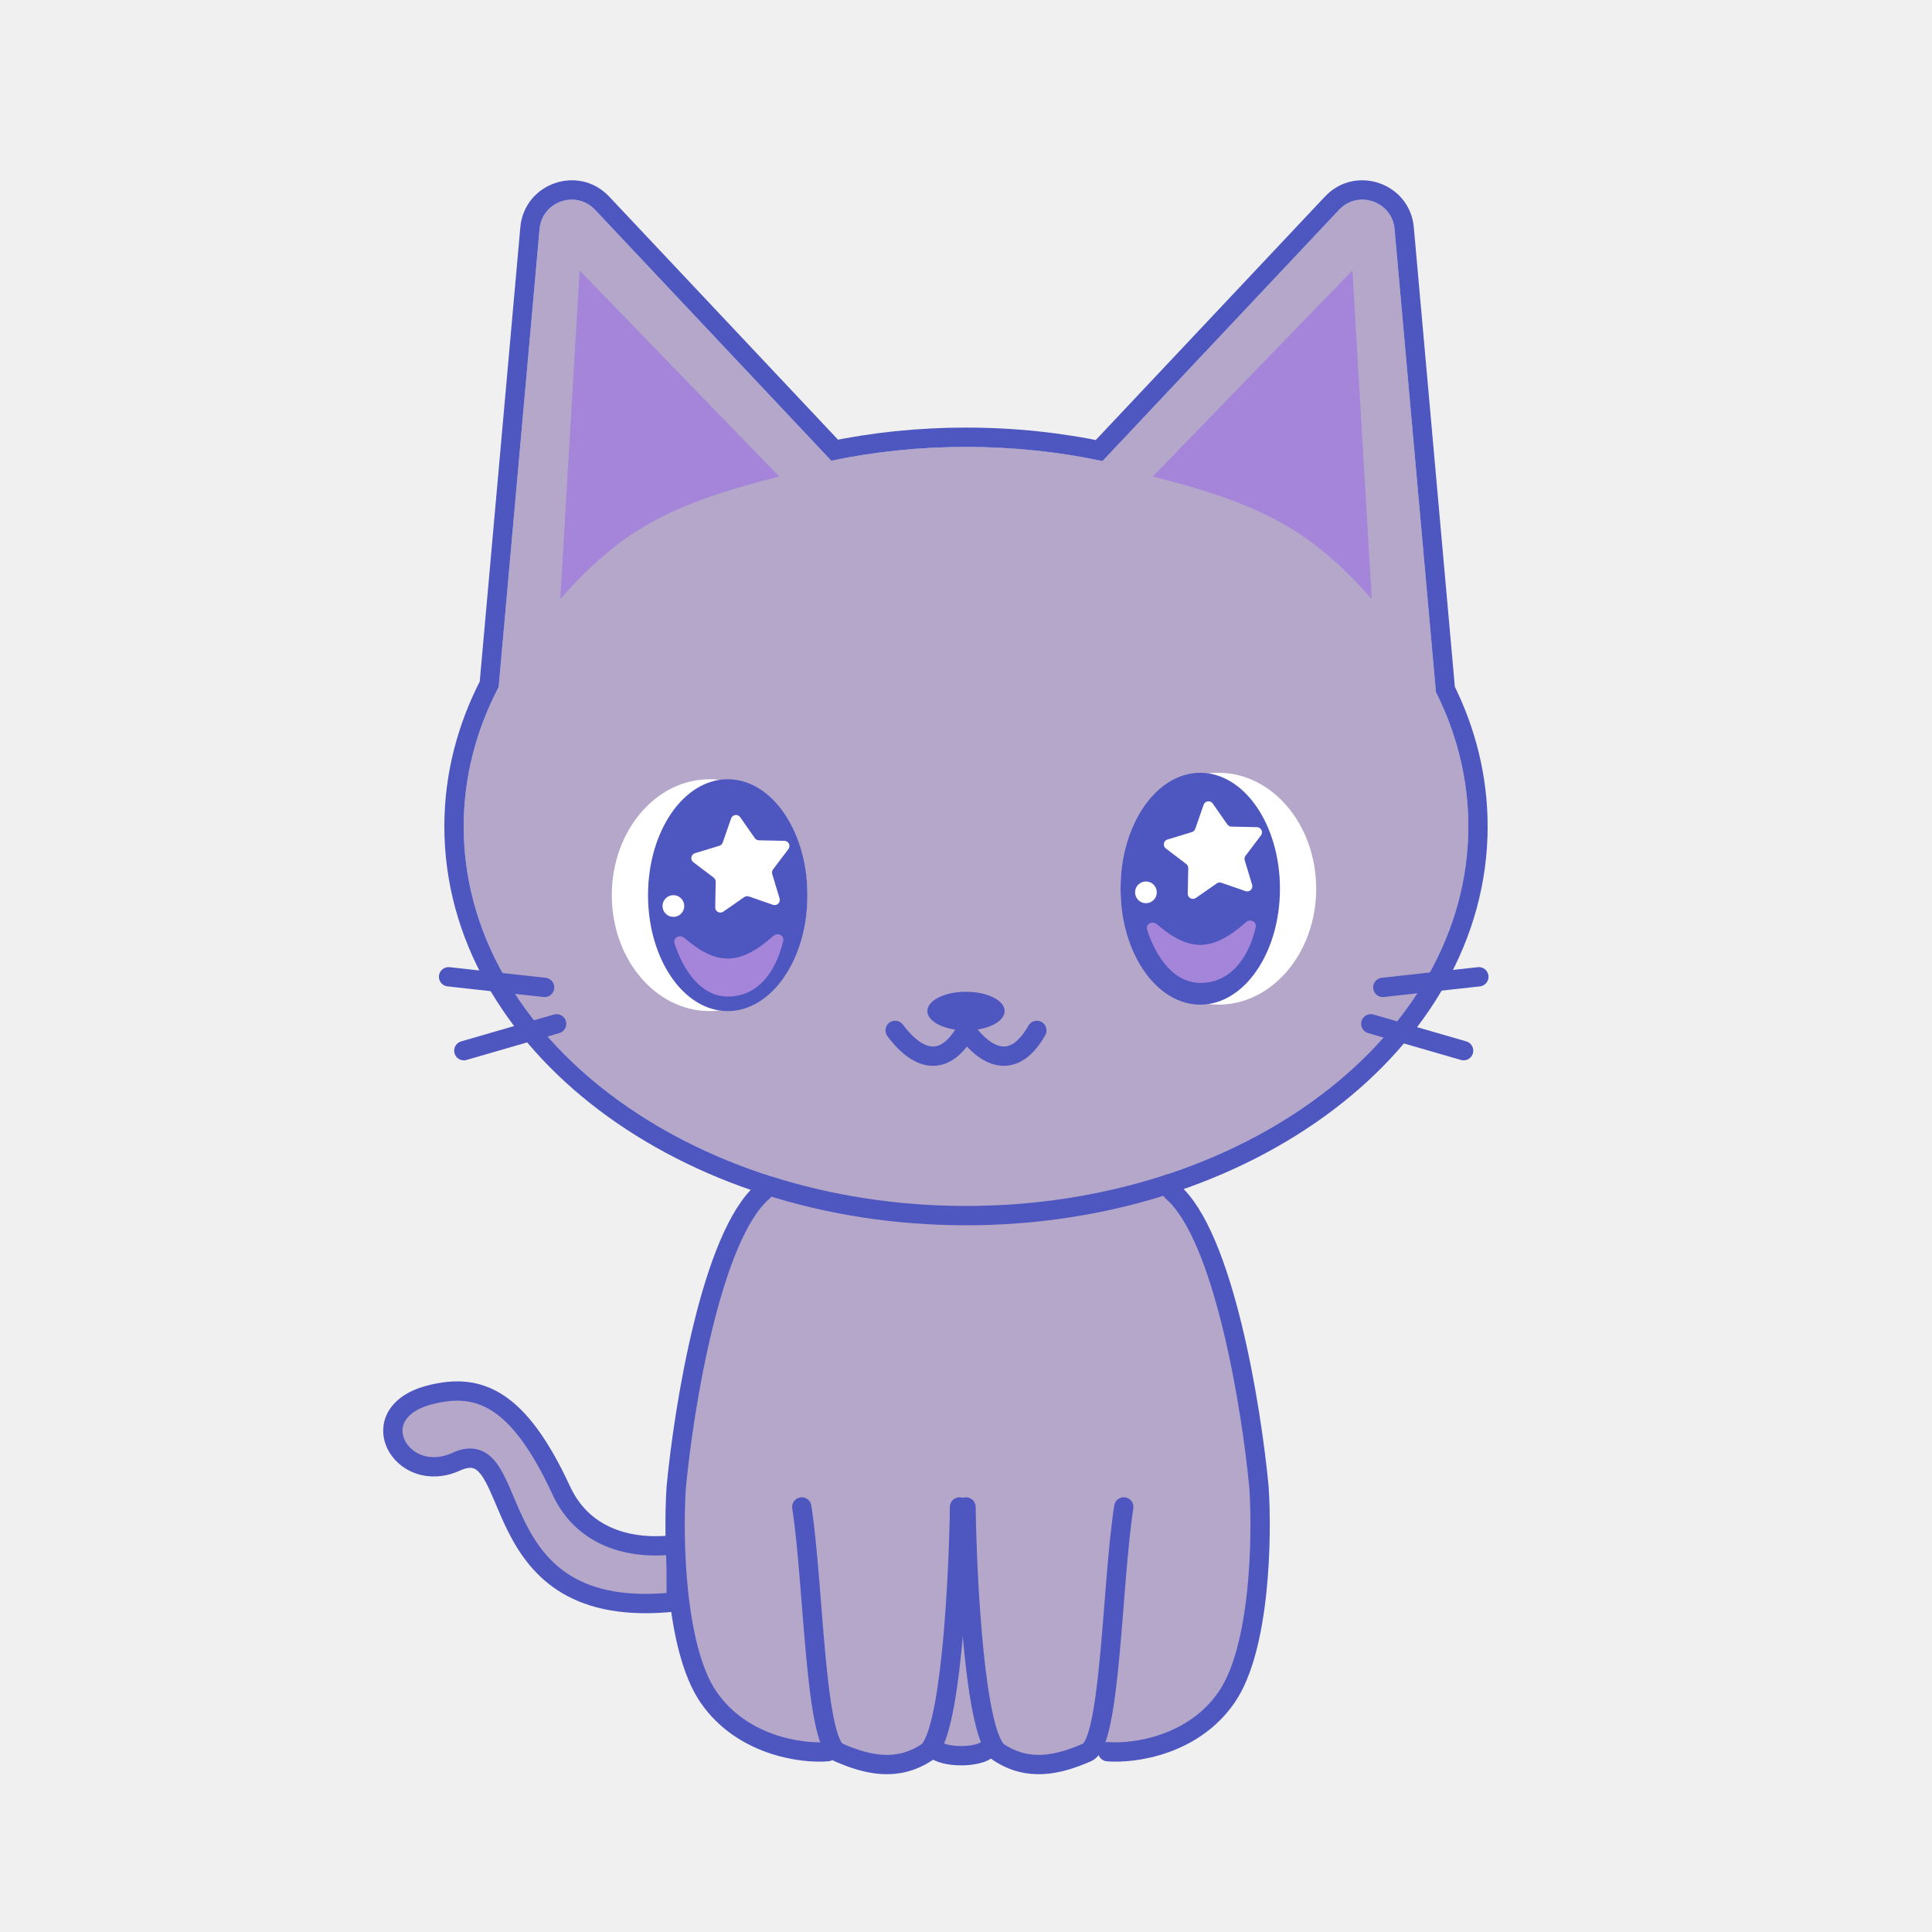
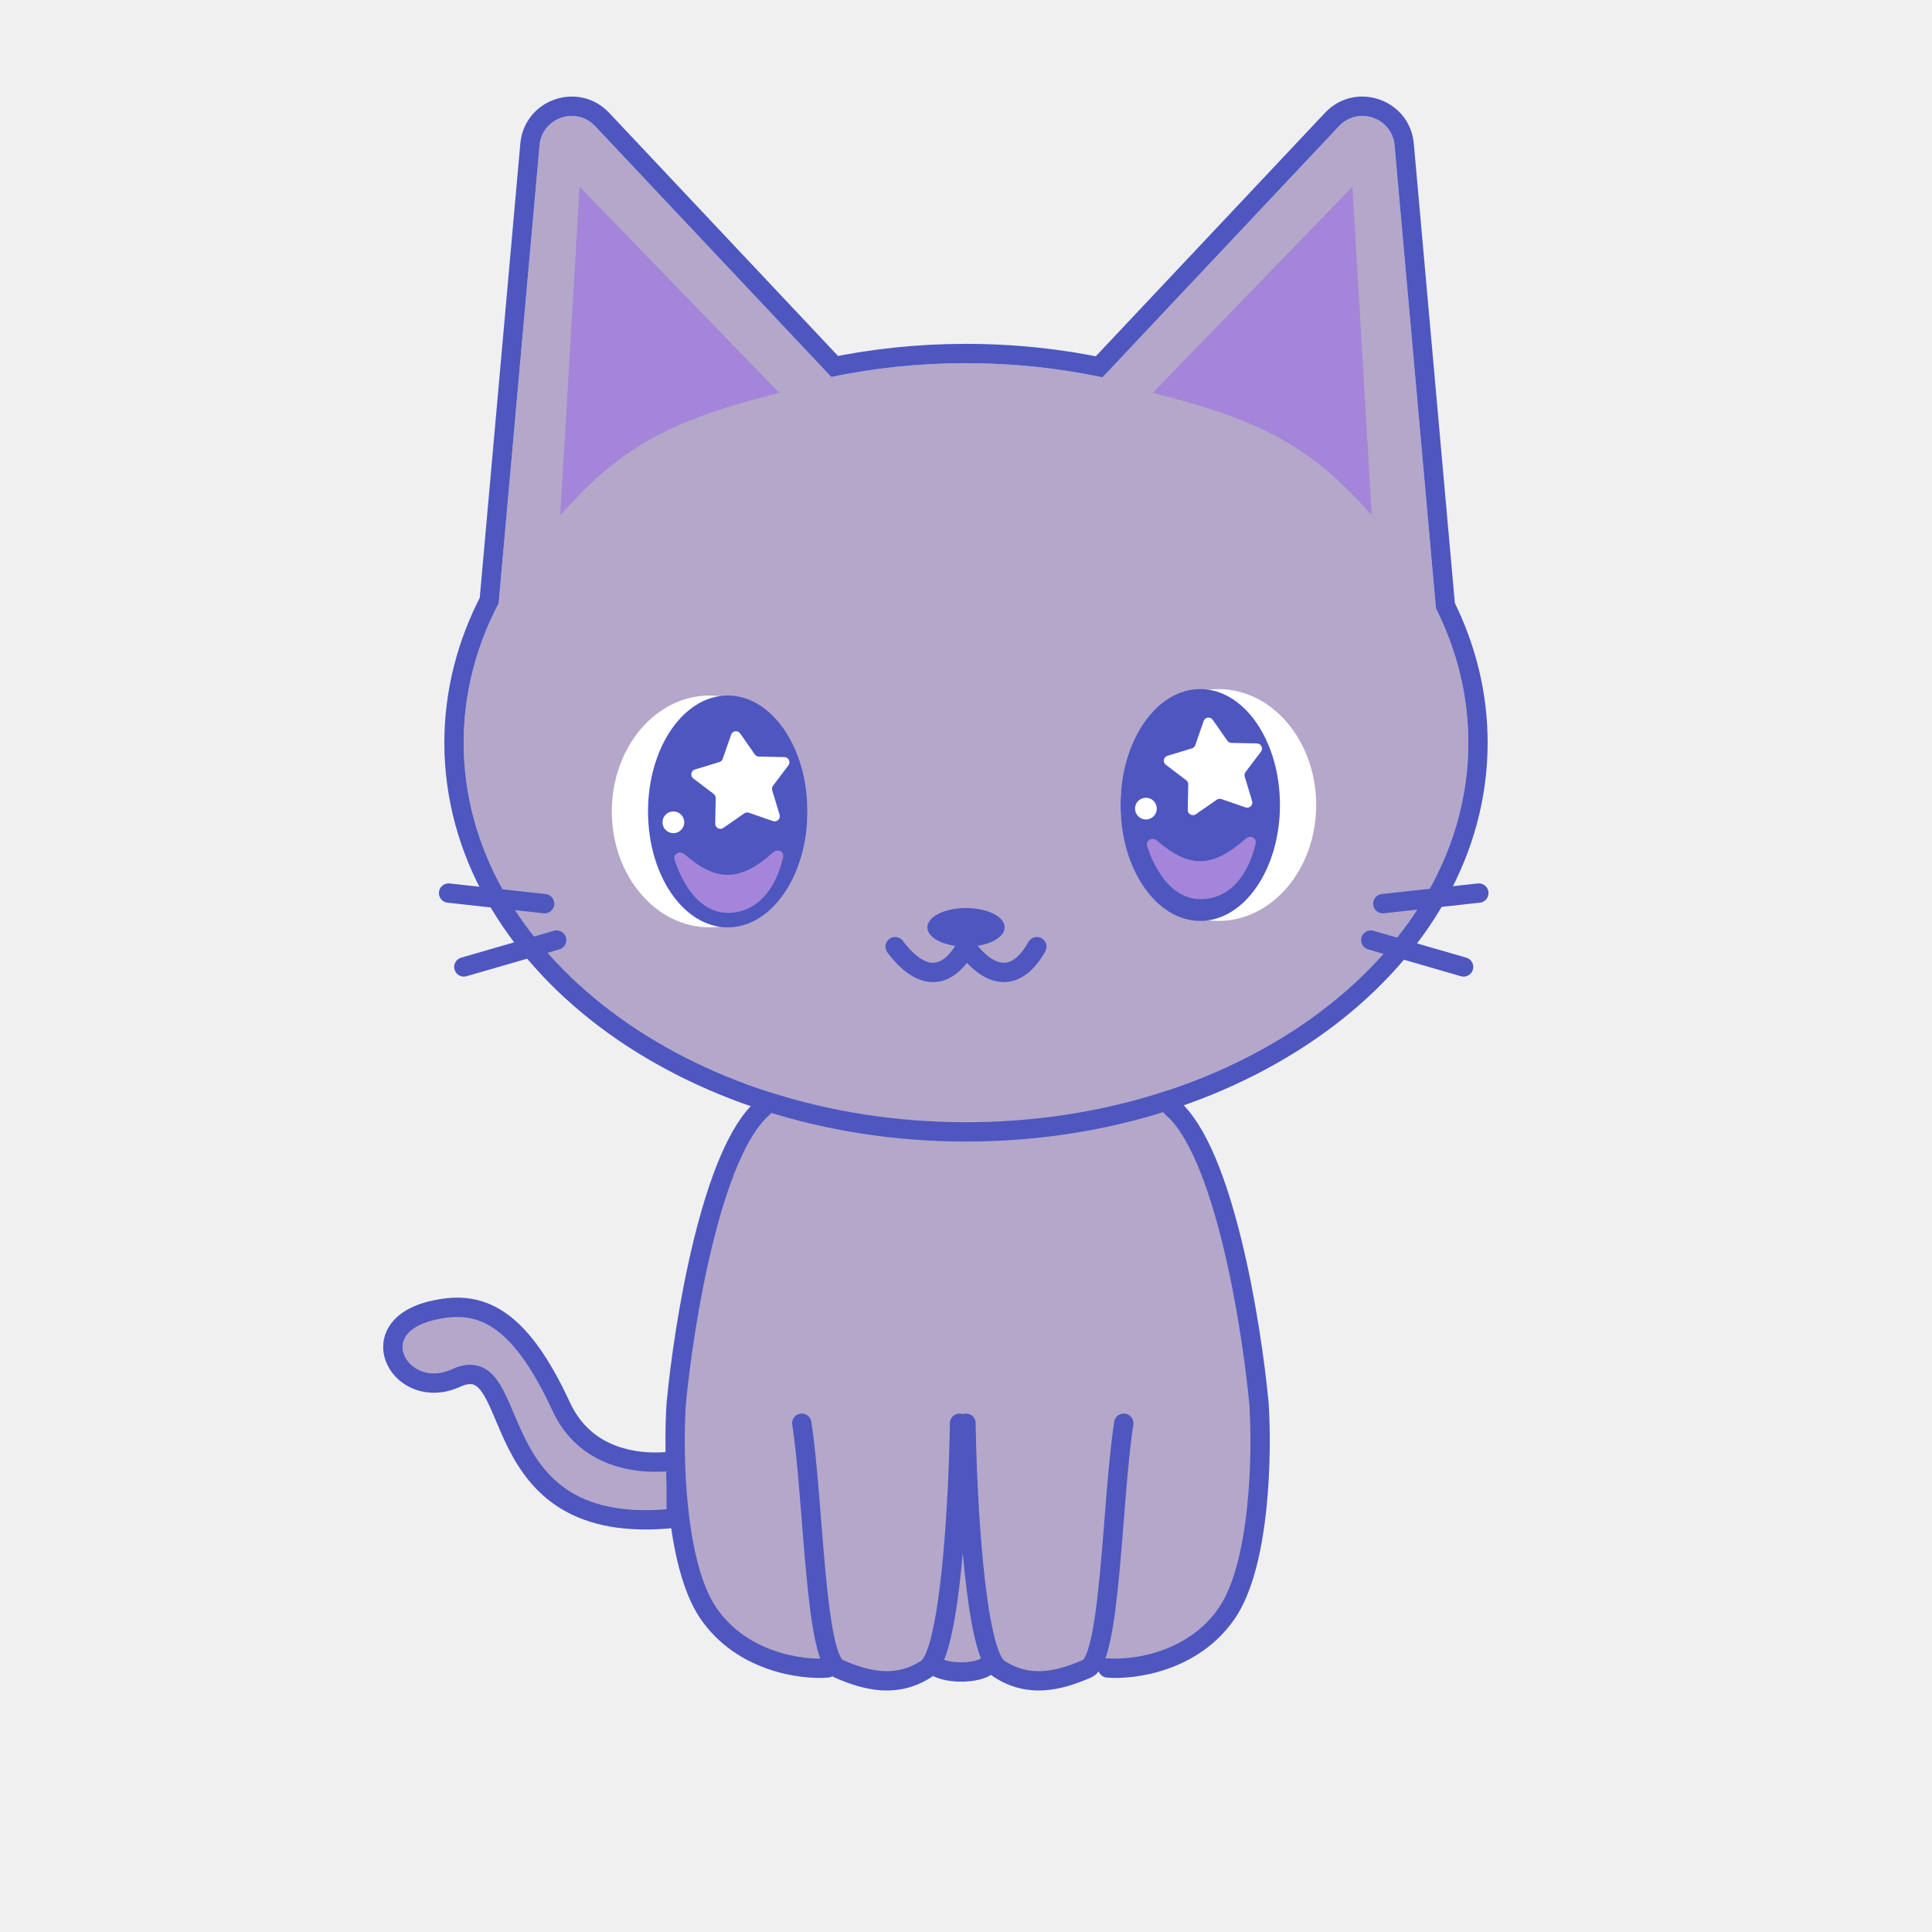
<svg xmlns="http://www.w3.org/2000/svg" width="300" height="300" viewBox="0 0 300 300" fill="none">
-   <path d="M87.149 231.423C90.824 239.369 98.879 240.649 105 239.826V248.723C73.888 252.183 81.671 222.031 70.827 226.974C62.317 230.853 55.838 219.414 66.747 216.594C74.398 214.617 80.518 217.089 87.149 231.423Z" fill="#B4A7CA" stroke="#4E56C0" stroke-width="3" stroke-linecap="round" />
-   <path d="M104.5 239.5C103.3 215.9 113.667 193.333 119 185L181.5 183C185 187.167 192.7 203.3 195.5 234.5C198.3 265.7 179.333 272.5 169.5 272C163 276 158 273.5 154.5 272C151.7 270.8 149.667 246.5 149 234.5C148.833 245.833 147.8 269.2 145 272C142.2 274.8 132.833 273.167 128.5 272C120.5 271.5 106 269 104.5 239.5Z" fill="#B4A7CA" />
-   <path d="M180.131 180H121.131C121.131 180 93.115 227.923 110.131 249.5C133 278.5 167.5 281 190.631 249.5C206.877 227.375 180.131 180 180.131 180Z" fill="#B4A7CA" />
-   <path d="M124.5 234C126.365 246.032 126.512 270.497 130.175 272.102C134.754 274.107 139.333 275.11 143.912 272.102C147.575 269.695 148.83 245.698 149 234" stroke="#4E56C0" stroke-width="3" stroke-linecap="round" />
-   <path d="M174.5 234C172.635 246.032 172.488 270.497 168.825 272.102C164.246 274.107 159.667 275.11 155.088 272.102C151.425 269.695 150.17 245.698 150 234" stroke="#4E56C0" stroke-width="3" stroke-linecap="round" />
-   <path d="M128.5 272C124.5 272.333 115.2 271.1 110 263.5C104.8 255.9 104.5 238.667 105 231C106.167 218.5 110.5 191.8 118.5 185" stroke="#4E56C0" stroke-width="3" stroke-linecap="round" />
-   <path d="M172 272C176 272.333 185.3 271.1 190.5 263.5C195.7 255.9 196 238.667 195.5 231C194.333 218.5 190 191.8 182 185" stroke="#4E56C0" stroke-width="3" stroke-linecap="round" />
-   <path d="M145 271.5C146.5 273 152 273 153.5 271.5" stroke="#4E56C0" stroke-width="3" stroke-linecap="round" />
-   <mask id="path-9-outside-1_2311_160" maskUnits="userSpaceOnUse" x="69" y="27" width="162" height="164" fill="black">
-     <rect fill="white" x="69" y="27" width="162" height="164" />
-     <path d="M207.926 32.579C210.883 29.438 216.163 31.265 216.547 35.562L222.93 107.016C222.942 107.151 222.947 107.286 222.948 107.419C226.213 113.917 228 120.964 228 128.327C228 160.875 193.078 187.261 150 187.261C106.922 187.261 72 160.875 72 128.327C72 120.683 73.925 113.379 77.431 106.677L83.784 35.562C84.168 31.265 89.448 29.438 92.405 32.579L129.081 71.537C135.738 70.14 142.754 69.394 150 69.394C157.346 69.394 164.455 70.161 171.194 71.596L207.926 32.579Z" />
+   <path d="M87.149 218.423C90.824 226.369 98.879 227.649 105 226.826V235.723C73.888 239.183 81.671 209.031 70.827 213.974C62.317 217.853 55.838 206.414 66.747 203.594C74.398 201.617 80.518 204.089 87.149 218.423Z" fill="#B4A7CA" stroke="#4E56C0" stroke-width="3" stroke-linecap="round" />
+   <path d="M104.5 226.5C103.3 202.9 113.667 180.333 119 172L181.5 170C185 174.167 192.7 190.3 195.5 221.5C198.3 252.7 179.333 259.5 169.5 259C163 263 158 260.5 154.5 259C151.7 257.8 149.667 233.5 149 221.5C148.833 232.833 147.8 256.2 145 259C142.2 261.8 132.833 260.167 128.5 259C120.5 258.5 106 256 104.5 226.5Z" fill="#B4A7CA" />
+   <path d="M180.131 167H121.131C121.131 167 93.115 214.923 110.131 236.5C133 265.5 167.5 268 190.631 236.5C206.877 214.375 180.131 167 180.131 167Z" fill="#B4A7CA" />
+   <path d="M124.5 221C126.365 233.032 126.512 257.497 130.175 259.102C134.754 261.107 139.333 262.11 143.912 259.102C147.575 256.695 148.83 232.698 149 221" stroke="#4E56C0" stroke-width="3" stroke-linecap="round" />
+   <path d="M174.5 221C172.635 233.032 172.488 257.497 168.825 259.102C164.246 261.107 159.667 262.11 155.088 259.102C151.425 256.695 150.17 232.698 150 221" stroke="#4E56C0" stroke-width="3" stroke-linecap="round" />
+   <path d="M128.5 259C124.5 259.333 115.2 258.1 110 250.5C104.8 242.9 104.5 225.667 105 218C106.167 205.5 110.5 178.8 118.5 172" stroke="#4E56C0" stroke-width="3" stroke-linecap="round" />
+   <path d="M172 259C176 259.333 185.3 258.1 190.5 250.5C195.7 242.9 196 225.667 195.5 218C194.333 205.5 190 178.8 182 172" stroke="#4E56C0" stroke-width="3" stroke-linecap="round" />
+   <path d="M145 258.5C146.5 260 152 260 153.5 258.5" stroke="#4E56C0" stroke-width="3" stroke-linecap="round" />
+   <mask id="path-9-outside-1_2509_2" maskUnits="userSpaceOnUse" x="69" y="14" width="162" height="164" fill="black">
+     <rect fill="white" x="69" y="14" width="162" height="164" />
+     <path d="M207.926 19.58C210.883 16.439 216.163 18.265 216.547 22.562L222.93 94.015C222.942 94.151 222.947 94.286 222.948 94.419C226.212 100.917 228 107.964 228 115.327C228 147.875 193.078 174.26 150 174.26C106.922 174.26 72 147.875 72 115.327C72 107.683 73.925 100.378 77.431 93.676L83.784 22.562C84.168 18.265 89.448 16.439 92.405 19.58L129.081 58.538C135.738 57.141 142.754 56.394 150 56.394C157.346 56.394 164.455 57.162 171.194 58.596L207.926 19.58Z" />
  </mask>
-   <path d="M207.926 32.579C210.883 29.438 216.163 31.265 216.547 35.562L222.93 107.016C222.942 107.151 222.947 107.286 222.948 107.419C226.213 113.917 228 120.964 228 128.327C228 160.875 193.078 187.261 150 187.261C106.922 187.261 72 160.875 72 128.327C72 120.683 73.925 113.379 77.431 106.677L83.784 35.562C84.168 31.265 89.448 29.438 92.405 32.579L129.081 71.537C135.738 70.14 142.754 69.394 150 69.394C157.346 69.394 164.455 70.161 171.194 71.596L207.926 32.579Z" fill="#B4A7CA" />
-   <path d="M207.926 32.579L210.11 34.636V34.636L207.926 32.579ZM216.547 35.562L219.535 35.295L219.535 35.294L216.547 35.562ZM222.93 107.016L225.918 106.749V106.749L222.93 107.016ZM222.948 107.419L219.948 107.453L219.956 108.146L220.267 108.766L222.948 107.419ZM228 128.327L231 128.327V128.327H228ZM72 128.327H69V128.327L72 128.327ZM77.431 106.677L80.089 108.067L80.366 107.538L80.419 106.944L77.431 106.677ZM83.784 35.562L80.796 35.294L80.796 35.295L83.784 35.562ZM92.405 32.579L94.59 30.523L94.59 30.523L92.405 32.579ZM129.081 71.537L126.897 73.594L128.05 74.819L129.697 74.473L129.081 71.537ZM171.194 71.596L170.57 74.53L172.221 74.882L173.379 73.652L171.194 71.596ZM207.926 32.579L210.11 34.636C211.293 33.379 213.405 34.11 213.559 35.829L216.547 35.562L219.535 35.294C218.92 28.42 210.473 25.497 205.741 30.523L207.926 32.579ZM216.547 35.562L213.559 35.828L219.942 107.283L222.93 107.016L225.918 106.749L219.535 35.295L216.547 35.562ZM222.93 107.016L219.942 107.283C219.945 107.317 219.947 107.369 219.948 107.453L222.948 107.419L225.948 107.385C225.946 107.203 225.939 106.986 225.918 106.749L222.93 107.016ZM222.948 107.419L220.267 108.766C223.335 114.872 225 121.461 225 128.327H228H231C231 120.468 229.09 112.961 225.629 106.072L222.948 107.419ZM228 128.327L225 128.327C225 143.455 216.892 157.371 203.346 167.606C189.798 177.842 170.948 184.261 150 184.261V187.261V190.261C172.131 190.261 192.28 183.487 206.963 172.393C221.647 161.298 231 145.748 231 128.327L228 128.327ZM150 187.261V184.261C129.052 184.261 110.202 177.842 96.654 167.606C83.108 157.371 75 143.455 75 128.327L72 128.327L69 128.327C69 145.748 78.353 161.298 93.037 172.393C107.72 183.487 127.869 190.261 150 190.261V187.261ZM72 128.327H75C75 121.199 76.793 114.369 80.089 108.067L77.431 106.677L74.772 105.286C71.058 112.389 69 120.167 69 128.327H72ZM77.431 106.677L80.419 106.944L86.772 35.828L83.784 35.562L80.796 35.295L74.443 106.41L77.431 106.677ZM83.784 35.562L86.772 35.829C86.926 34.11 89.038 33.379 90.221 34.636L92.405 32.579L94.59 30.523C89.858 25.497 81.411 28.42 80.796 35.294L83.784 35.562ZM92.405 32.579L90.221 34.636L126.897 73.594L129.081 71.537L131.265 69.481L94.59 30.523L92.405 32.579ZM129.081 71.537L129.697 74.473C136.151 73.119 142.96 72.394 150 72.394V69.394V66.394C142.548 66.394 135.326 67.161 128.465 68.601L129.081 71.537ZM150 69.394V72.394C157.138 72.394 164.037 73.14 170.57 74.53L171.194 71.596L171.819 68.661C164.873 67.183 157.555 66.394 150 66.394V69.394ZM171.194 71.596L173.379 73.652L210.11 34.636L207.926 32.579L205.741 30.523L169.01 69.539L171.194 71.596Z" fill="#4E56C0" mask="url(#path-9-outside-1_2311_160)" />
-   <ellipse cx="110.188" cy="139" rx="15.188" ry="18" fill="white" />
-   <ellipse cx="113" cy="139" rx="12.375" ry="18" fill="#4E56C0" />
-   <path d="M113.526 127.087C113.74 126.47 114.564 126.356 114.937 126.892L117.203 130.14C117.35 130.35 117.587 130.477 117.843 130.482L121.803 130.564C122.456 130.577 122.819 131.325 122.425 131.846L120.036 135.005C119.881 135.209 119.834 135.474 119.908 135.719L121.054 139.51C121.243 140.135 120.644 140.711 120.027 140.498L116.284 139.202C116.043 139.118 115.776 139.155 115.566 139.301L112.314 141.563C111.778 141.936 111.045 141.544 111.058 140.891L111.134 136.931C111.139 136.675 111.021 136.433 110.817 136.278L107.661 133.885C107.141 133.49 107.287 132.672 107.912 132.482L111.702 131.331C111.946 131.256 112.141 131.069 112.225 130.828L113.526 127.087Z" fill="white" />
-   <path d="M113.643 154.727C108.832 155.116 106.053 150.477 104.756 146.541C104.452 145.616 105.547 145.019 106.286 145.654C111.356 150.01 114.933 149.903 120.072 145.34C120.763 144.727 121.814 145.231 121.606 146.131C120.766 149.774 118.511 154.334 113.643 154.727Z" fill="#A485D9" />
-   <circle cx="104.562" cy="140.688" r="1.688" fill="white" />
-   <ellipse cx="189.188" cy="138" rx="15.188" ry="18" fill="white" />
-   <ellipse cx="186.375" cy="138" rx="12.375" ry="18" fill="#4E56C0" />
-   <path d="M186.901 124.962C187.115 124.345 187.939 124.231 188.312 124.767L190.578 128.015C190.725 128.225 190.962 128.352 191.218 128.357L195.178 128.439C195.831 128.452 196.194 129.2 195.8 129.721L193.411 132.88C193.256 133.084 193.209 133.349 193.283 133.594L194.429 137.385C194.618 138.01 194.019 138.586 193.402 138.373L189.659 137.077C189.418 136.993 189.151 137.03 188.941 137.176L185.689 139.438C185.153 139.811 184.42 139.419 184.433 138.766L184.509 134.806C184.514 134.55 184.396 134.308 184.192 134.153L181.036 131.76C180.516 131.365 180.662 130.547 181.287 130.357L185.077 129.206C185.321 129.131 185.516 128.944 185.6 128.703L186.901 124.962Z" fill="white" />
-   <path d="M187.018 152.602C182.207 152.991 179.428 148.352 178.131 144.416C177.827 143.491 178.922 142.894 179.661 143.529C184.731 147.885 188.308 147.778 193.447 143.215C194.138 142.602 195.189 143.106 194.981 144.006C194.141 147.649 191.886 152.209 187.018 152.602Z" fill="#A485D9" />
-   <circle cx="177.938" cy="138.563" r="1.688" fill="white" />
-   <ellipse cx="150" cy="157" rx="6" ry="3" fill="#4E56C0" />
-   <path d="M139 160C143 165.333 147 165.333 150 160" stroke="#4E56C0" stroke-width="3" stroke-linecap="round" />
-   <path d="M150 160C154 165.333 158 165.333 161 160" stroke="#4E56C0" stroke-width="3" stroke-linecap="round" />
-   <line x1="69.656" y1="151.674" x2="84.565" y2="153.323" stroke="#4E56C0" stroke-width="3" stroke-linecap="round" />
-   <line x1="72.024" y1="163.147" x2="86.432" y2="158.976" stroke="#4E56C0" stroke-width="3" stroke-linecap="round" />
-   <line x1="1.5" y1="-1.5" x2="16.5" y2="-1.5" transform="matrix(-0.993942 0.109908 0.109908 0.993942 231.29 153)" stroke="#4E56C0" stroke-width="3" stroke-linecap="round" />
-   <line x1="1.5" y1="-1.5" x2="16.5" y2="-1.5" transform="matrix(-0.960565 -0.278055 -0.278055 0.960565 228.29 165.005)" stroke="#4E56C0" stroke-width="3" stroke-linecap="round" />
-   <path d="M87 93L90 42L121 74C103.837 78.303 96.369 82.444 87 93Z" fill="#A485D9" />
-   <path d="M213 93L210 42L179 74C196.163 78.303 203.631 82.444 213 93Z" fill="#A485D9" />
+   <path d="M207.926 19.58C210.883 16.439 216.163 18.265 216.547 22.562L222.93 94.015C222.942 94.151 222.947 94.286 222.948 94.419C226.212 100.917 228 107.964 228 115.327C228 147.875 193.078 174.26 150 174.26C106.922 174.26 72 147.875 72 115.327C72 107.683 73.925 100.378 77.431 93.676L83.784 22.562C84.168 18.265 89.448 16.439 92.405 19.58L129.081 58.538C135.738 57.141 142.754 56.394 150 56.394C157.346 56.394 164.455 57.162 171.194 58.596L207.926 19.58Z" fill="#B4A7CA" />
+   <path d="M207.926 19.58L210.11 21.636V21.636L207.926 19.58ZM216.547 22.562L219.535 22.295V22.295L216.547 22.562ZM222.93 94.015L219.942 94.282V94.282L222.93 94.015ZM222.948 94.419L219.948 94.453L219.956 95.147L220.267 95.766L222.948 94.419ZM228 115.327H231V115.327L228 115.327ZM72 115.327L69 115.327V115.327H72ZM77.431 93.676L80.089 95.067L80.366 94.538L80.419 93.943L77.431 93.676ZM83.784 22.562L86.772 22.829L86.772 22.829L83.784 22.562ZM92.405 19.58L94.59 17.523L94.59 17.523L92.405 19.58ZM129.081 58.538L126.897 60.594L128.05 61.819L129.697 61.474L129.081 58.538ZM171.194 58.596L170.57 61.531L172.221 61.882L173.379 60.653L171.194 58.596ZM207.926 19.58L210.11 21.636C211.293 20.38 213.405 21.11 213.559 22.829L216.547 22.562L219.535 22.295C218.921 15.42 210.472 12.498 205.741 17.523L207.926 19.58ZM216.547 22.562L213.559 22.829L219.942 94.282L222.93 94.015L225.918 93.748L219.535 22.295L216.547 22.562ZM222.93 94.015L219.942 94.282C219.945 94.316 219.947 94.369 219.948 94.453L222.948 94.419L225.948 94.386C225.946 94.204 225.939 93.986 225.918 93.748L222.93 94.015ZM222.948 94.419L220.267 95.766C223.335 101.873 225 108.461 225 115.327L228 115.327L231 115.327C231 107.467 229.09 99.962 225.629 93.073L222.948 94.419ZM228 115.327H225C225 130.454 216.892 144.371 203.346 154.605C189.798 164.841 170.948 171.26 150 171.26V174.26V177.26C172.131 177.26 192.28 170.486 206.963 159.393C221.647 148.298 231 132.747 231 115.327H228ZM150 174.26V171.26C129.052 171.26 110.202 164.841 96.654 154.605C83.108 144.371 75 130.454 75 115.327H72H69C69 132.747 78.353 148.298 93.037 159.393C107.72 170.486 127.869 177.26 150 177.26V174.26ZM72 115.327L75 115.327C75 108.199 76.793 101.369 80.089 95.067L77.431 93.676L74.772 92.286C71.058 99.388 69 107.167 69 115.327L72 115.327ZM77.431 93.676L80.419 93.943L86.772 22.829L83.784 22.562L80.796 22.295L74.443 93.409L77.431 93.676ZM83.784 22.562L86.772 22.829C86.926 21.11 89.038 20.38 90.221 21.636L92.405 19.58L94.59 17.523C89.859 12.498 81.41 15.42 80.796 22.295L83.784 22.562ZM92.405 19.58L90.221 21.636L126.897 60.594L129.081 58.538L131.265 56.481L94.59 17.523L92.405 19.58ZM129.081 58.538L129.697 61.474C136.151 60.12 142.959 59.394 150 59.394V56.394V53.394C142.548 53.394 135.326 54.162 128.465 55.602L129.081 58.538ZM150 56.394V59.394C157.138 59.394 164.037 60.14 170.57 61.531L171.194 58.596L171.819 55.662C164.873 54.184 157.555 53.394 150 53.394V56.394ZM171.194 58.596L173.379 60.653L210.11 21.636L207.926 19.58L205.741 17.523L169.01 56.54L171.194 58.596Z" fill="#4E56C0" mask="url(#path-9-outside-1_2509_2)" />
+   <ellipse cx="110.188" cy="126" rx="15.188" ry="18" fill="white" />
+   <ellipse cx="113" cy="126" rx="12.375" ry="18" fill="#4E56C0" />
+   <path d="M113.526 114.087C113.74 113.47 114.564 113.356 114.937 113.892L117.203 117.14C117.35 117.35 117.587 117.477 117.843 117.482L121.803 117.564C122.456 117.577 122.819 118.325 122.425 118.846L120.036 122.005C119.881 122.209 119.834 122.474 119.908 122.719L121.054 126.51C121.243 127.135 120.644 127.711 120.027 127.498L116.284 126.202C116.043 126.118 115.776 126.155 115.566 126.301L112.314 128.563C111.778 128.936 111.045 128.544 111.058 127.891L111.134 123.931C111.139 123.675 111.021 123.433 110.817 123.278L107.661 120.885C107.141 120.49 107.287 119.672 107.912 119.482L111.702 118.331C111.946 118.256 112.141 118.069 112.225 117.828L113.526 114.087Z" fill="white" />
+   <path d="M113.643 141.727C108.832 142.116 106.053 137.477 104.756 133.541C104.452 132.616 105.547 132.019 106.286 132.654C111.356 137.01 114.933 136.903 120.072 132.34C120.763 131.727 121.814 132.231 121.606 133.131C120.766 136.774 118.511 141.333 113.643 141.727Z" fill="#A485D9" />
+   <circle cx="104.562" cy="127.688" r="1.688" fill="white" />
+   <ellipse cx="189.188" cy="125" rx="15.188" ry="18" fill="white" />
+   <ellipse cx="186.375" cy="125" rx="12.375" ry="18" fill="#4E56C0" />
+   <path d="M186.901 111.962C187.115 111.345 187.939 111.231 188.312 111.767L190.578 115.015C190.725 115.225 190.962 115.352 191.218 115.357L195.178 115.439C195.831 115.452 196.194 116.2 195.8 116.721L193.411 119.88C193.256 120.084 193.209 120.349 193.283 120.594L194.429 124.385C194.618 125.01 194.019 125.586 193.402 125.373L189.659 124.077C189.418 123.993 189.151 124.03 188.941 124.176L185.689 126.438C185.153 126.811 184.42 126.419 184.433 125.766L184.509 121.806C184.514 121.55 184.396 121.308 184.192 121.153L181.036 118.76C180.516 118.365 180.662 117.547 181.287 117.357L185.077 116.206C185.321 116.131 185.516 115.944 185.6 115.703L186.901 111.962Z" fill="white" />
+   <path d="M187.018 139.602C182.207 139.991 179.428 135.352 178.131 131.416C177.827 130.491 178.922 129.894 179.661 130.529C184.731 134.885 188.308 134.778 193.447 130.215C194.138 129.602 195.189 130.106 194.981 131.006C194.141 134.649 191.886 139.208 187.018 139.602Z" fill="#A485D9" />
+   <circle cx="177.938" cy="125.562" r="1.688" fill="white" />
+   <ellipse cx="150" cy="144" rx="6" ry="3" fill="#4E56C0" />
+   <path d="M139 147C143 152.333 147 152.333 150 147" stroke="#4E56C0" stroke-width="3" stroke-linecap="round" />
+   <path d="M150 147C154 152.333 158 152.333 161 147" stroke="#4E56C0" stroke-width="3" stroke-linecap="round" />
+   <line x1="69.656" y1="138.674" x2="84.565" y2="140.323" stroke="#4E56C0" stroke-width="3" stroke-linecap="round" />
+   <line x1="72.024" y1="150.147" x2="86.432" y2="145.976" stroke="#4E56C0" stroke-width="3" stroke-linecap="round" />
+   <line x1="1.5" y1="-1.5" x2="16.5" y2="-1.5" transform="matrix(-0.993942 0.109908 0.109908 0.993942 231.29 140)" stroke="#4E56C0" stroke-width="3" stroke-linecap="round" />
+   <line x1="1.5" y1="-1.5" x2="16.5" y2="-1.5" transform="matrix(-0.960565 -0.278055 -0.278055 0.960565 228.29 152.005)" stroke="#4E56C0" stroke-width="3" stroke-linecap="round" />
+   <path d="M87 80L90 29L121 61C103.837 65.303 96.369 69.444 87 80Z" fill="#A485D9" />
+   <path d="M213 80L210 29L179 61C196.163 65.303 203.631 69.444 213 80Z" fill="#A485D9" />
</svg>
